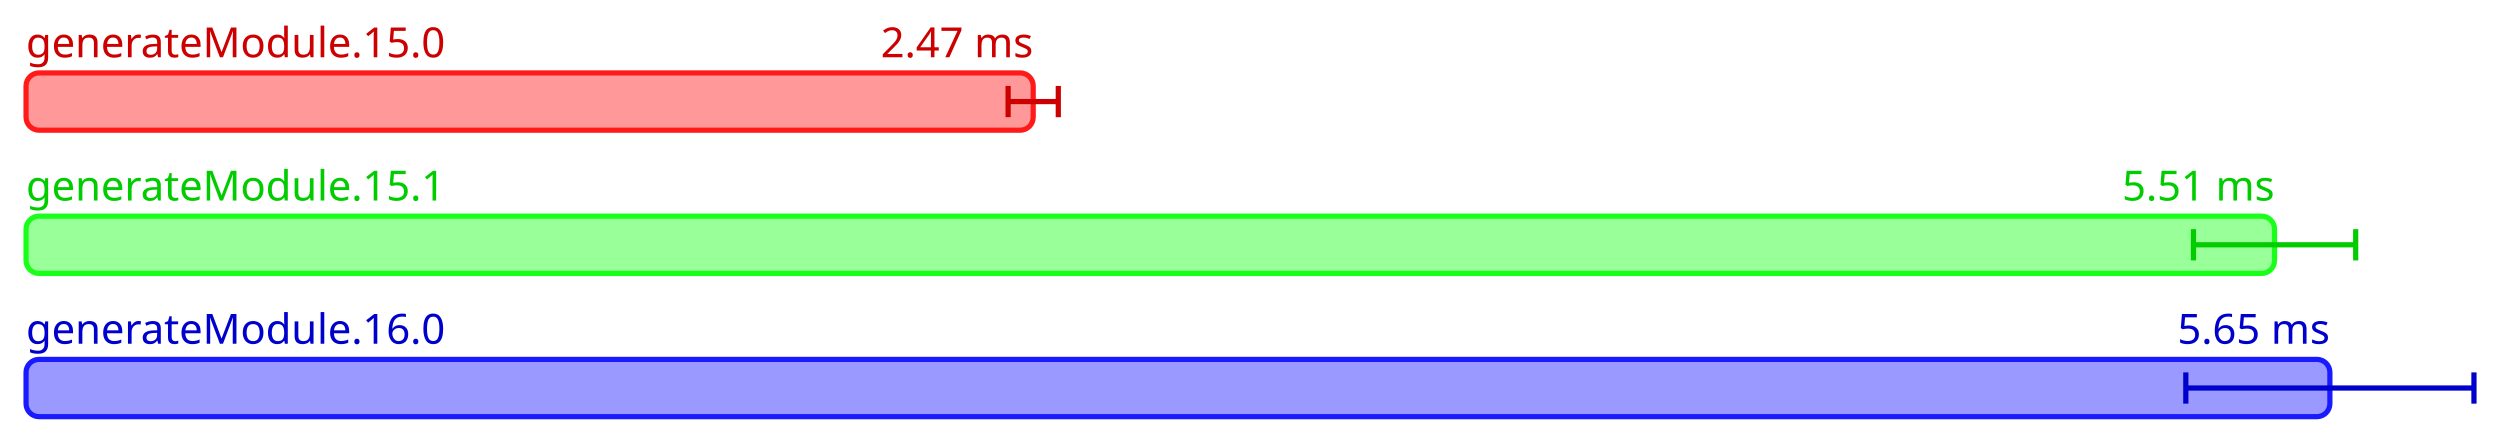
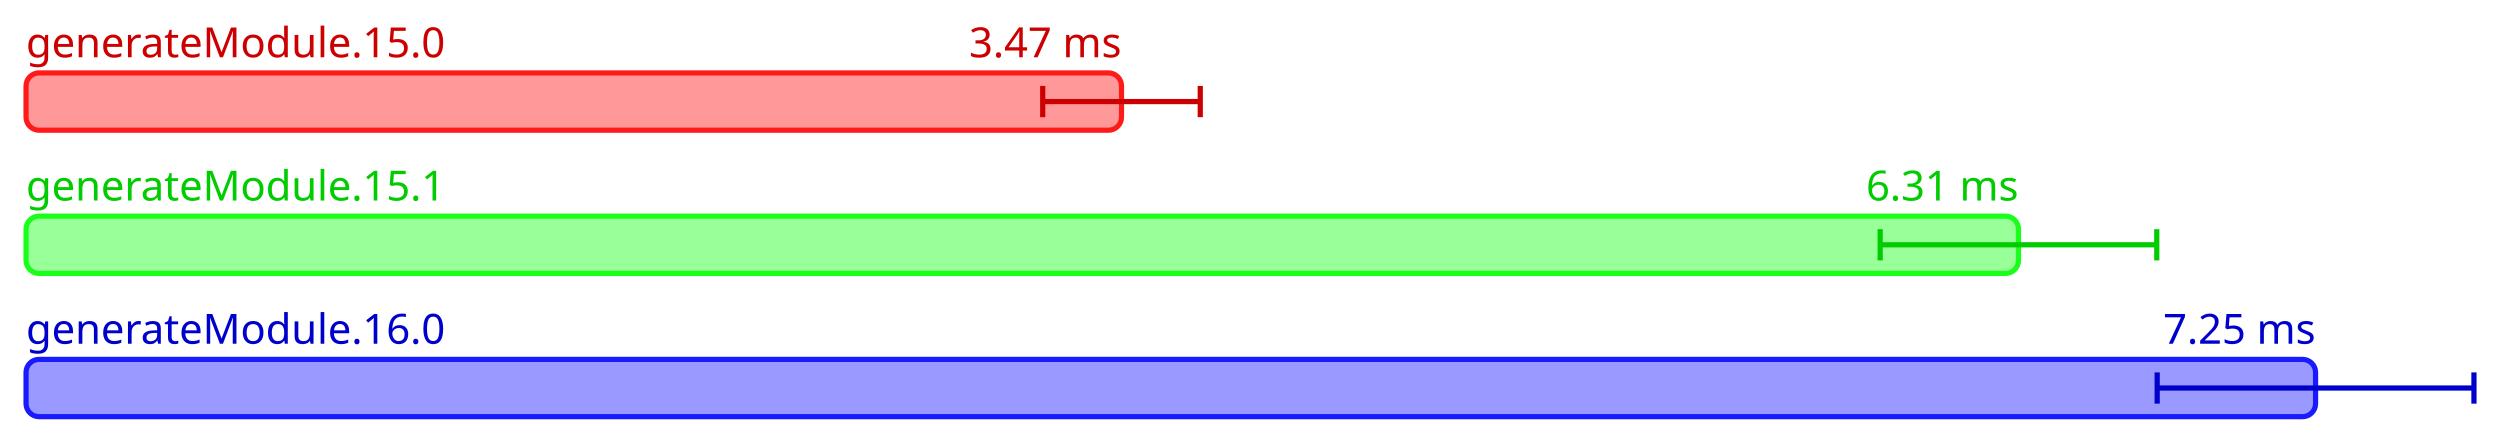
<svg xmlns="http://www.w3.org/2000/svg" height="172" width="960.0" font-size="16" font-family="sans-serif" stroke-width="2">
  <g transform="translate(10.0 0)">
    <g fill="hsl(0, 100%, 40%)">
      <text y="22">generateModule.15.0</text>
-       <text y="22" x="386.749" text-anchor="end">2.47 ms</text>
+       <text y="22" x="420.654" text-anchor="end">3.47 ms</text>
    </g>
    <g>
-       <rect y="28" rx="5" height="22" width="386.749" fill="hsl(0, 100%, 80%)" stroke="hsl(0, 100%, 55%)" />
+       <rect y="28" rx="5" height="22" width="420.654" fill="hsl(0, 100%, 80%)" stroke="hsl(0, 100%, 55%)" />
      <g stroke="hsl(0, 100%, 40%)">
-         <line x1="377.114" x2="396.385" y1="39" y2="39" />
-         <line x1="377.114" x2="377.114" y1="33" y2="45" />
-         <line x1="396.385" x2="396.385" y1="33" y2="45" />
+         <line x1="390.407" x2="450.901" y1="39" y2="39" />
+         <line x1="390.407" x2="390.407" y1="33" y2="45" />
+         <line x1="450.901" x2="450.901" y1="33" y2="45" />
      </g>
    </g>
    <g fill="hsl(120, 100%, 40%)">
      <text y="77">generateModule.15.1</text>
-       <text y="77" x="863.433" text-anchor="end">5.51 ms</text>
+       <text y="77" x="765.094" text-anchor="end">6.31 ms</text>
    </g>
    <g>
-       <rect y="83" rx="5" height="22" width="863.433" fill="hsl(120, 100%, 80%)" stroke="hsl(120, 100%, 55%)" />
+       <rect y="83" rx="5" height="22" width="765.094" fill="hsl(120, 100%, 80%)" stroke="hsl(120, 100%, 55%)" />
      <g stroke="hsl(120, 100%, 40%)">
-         <line x1="832.284" x2="894.581" y1="94" y2="94" />
-         <line x1="832.284" x2="832.284" y1="88" y2="100" />
-         <line x1="894.581" x2="894.581" y1="88" y2="100" />
+         <line x1="711.99" x2="818.198" y1="94" y2="94" />
+         <line x1="711.99" x2="711.99" y1="88" y2="100" />
+         <line x1="818.198" x2="818.198" y1="88" y2="100" />
      </g>
    </g>
    <g fill="hsl(240, 100%, 40%)">
      <text y="132">generateModule.16.0</text>
-       <text y="132" x="884.677" text-anchor="end">5.65 ms</text>
+       <text y="132" x="879.178" text-anchor="end">7.25 ms</text>
    </g>
    <g>
-       <rect y="138" rx="5" height="22" width="884.677" fill="hsl(240, 100%, 80%)" stroke="hsl(240, 100%, 55%)" />
+       <rect y="138" rx="5" height="22" width="879.178" fill="hsl(240, 100%, 80%)" stroke="hsl(240, 100%, 55%)" />
      <g stroke="hsl(240, 100%, 40%)">
-         <line x1="829.354" x2="940.0" y1="149" y2="149" />
-         <line x1="829.354" x2="829.354" y1="143" y2="155" />
+         <line x1="818.356" x2="940.0" y1="149" y2="149" />
+         <line x1="818.356" x2="818.356" y1="143" y2="155" />
        <line x1="940.0" x2="940.0" y1="143" y2="155" />
      </g>
    </g>
  </g>
</svg>
